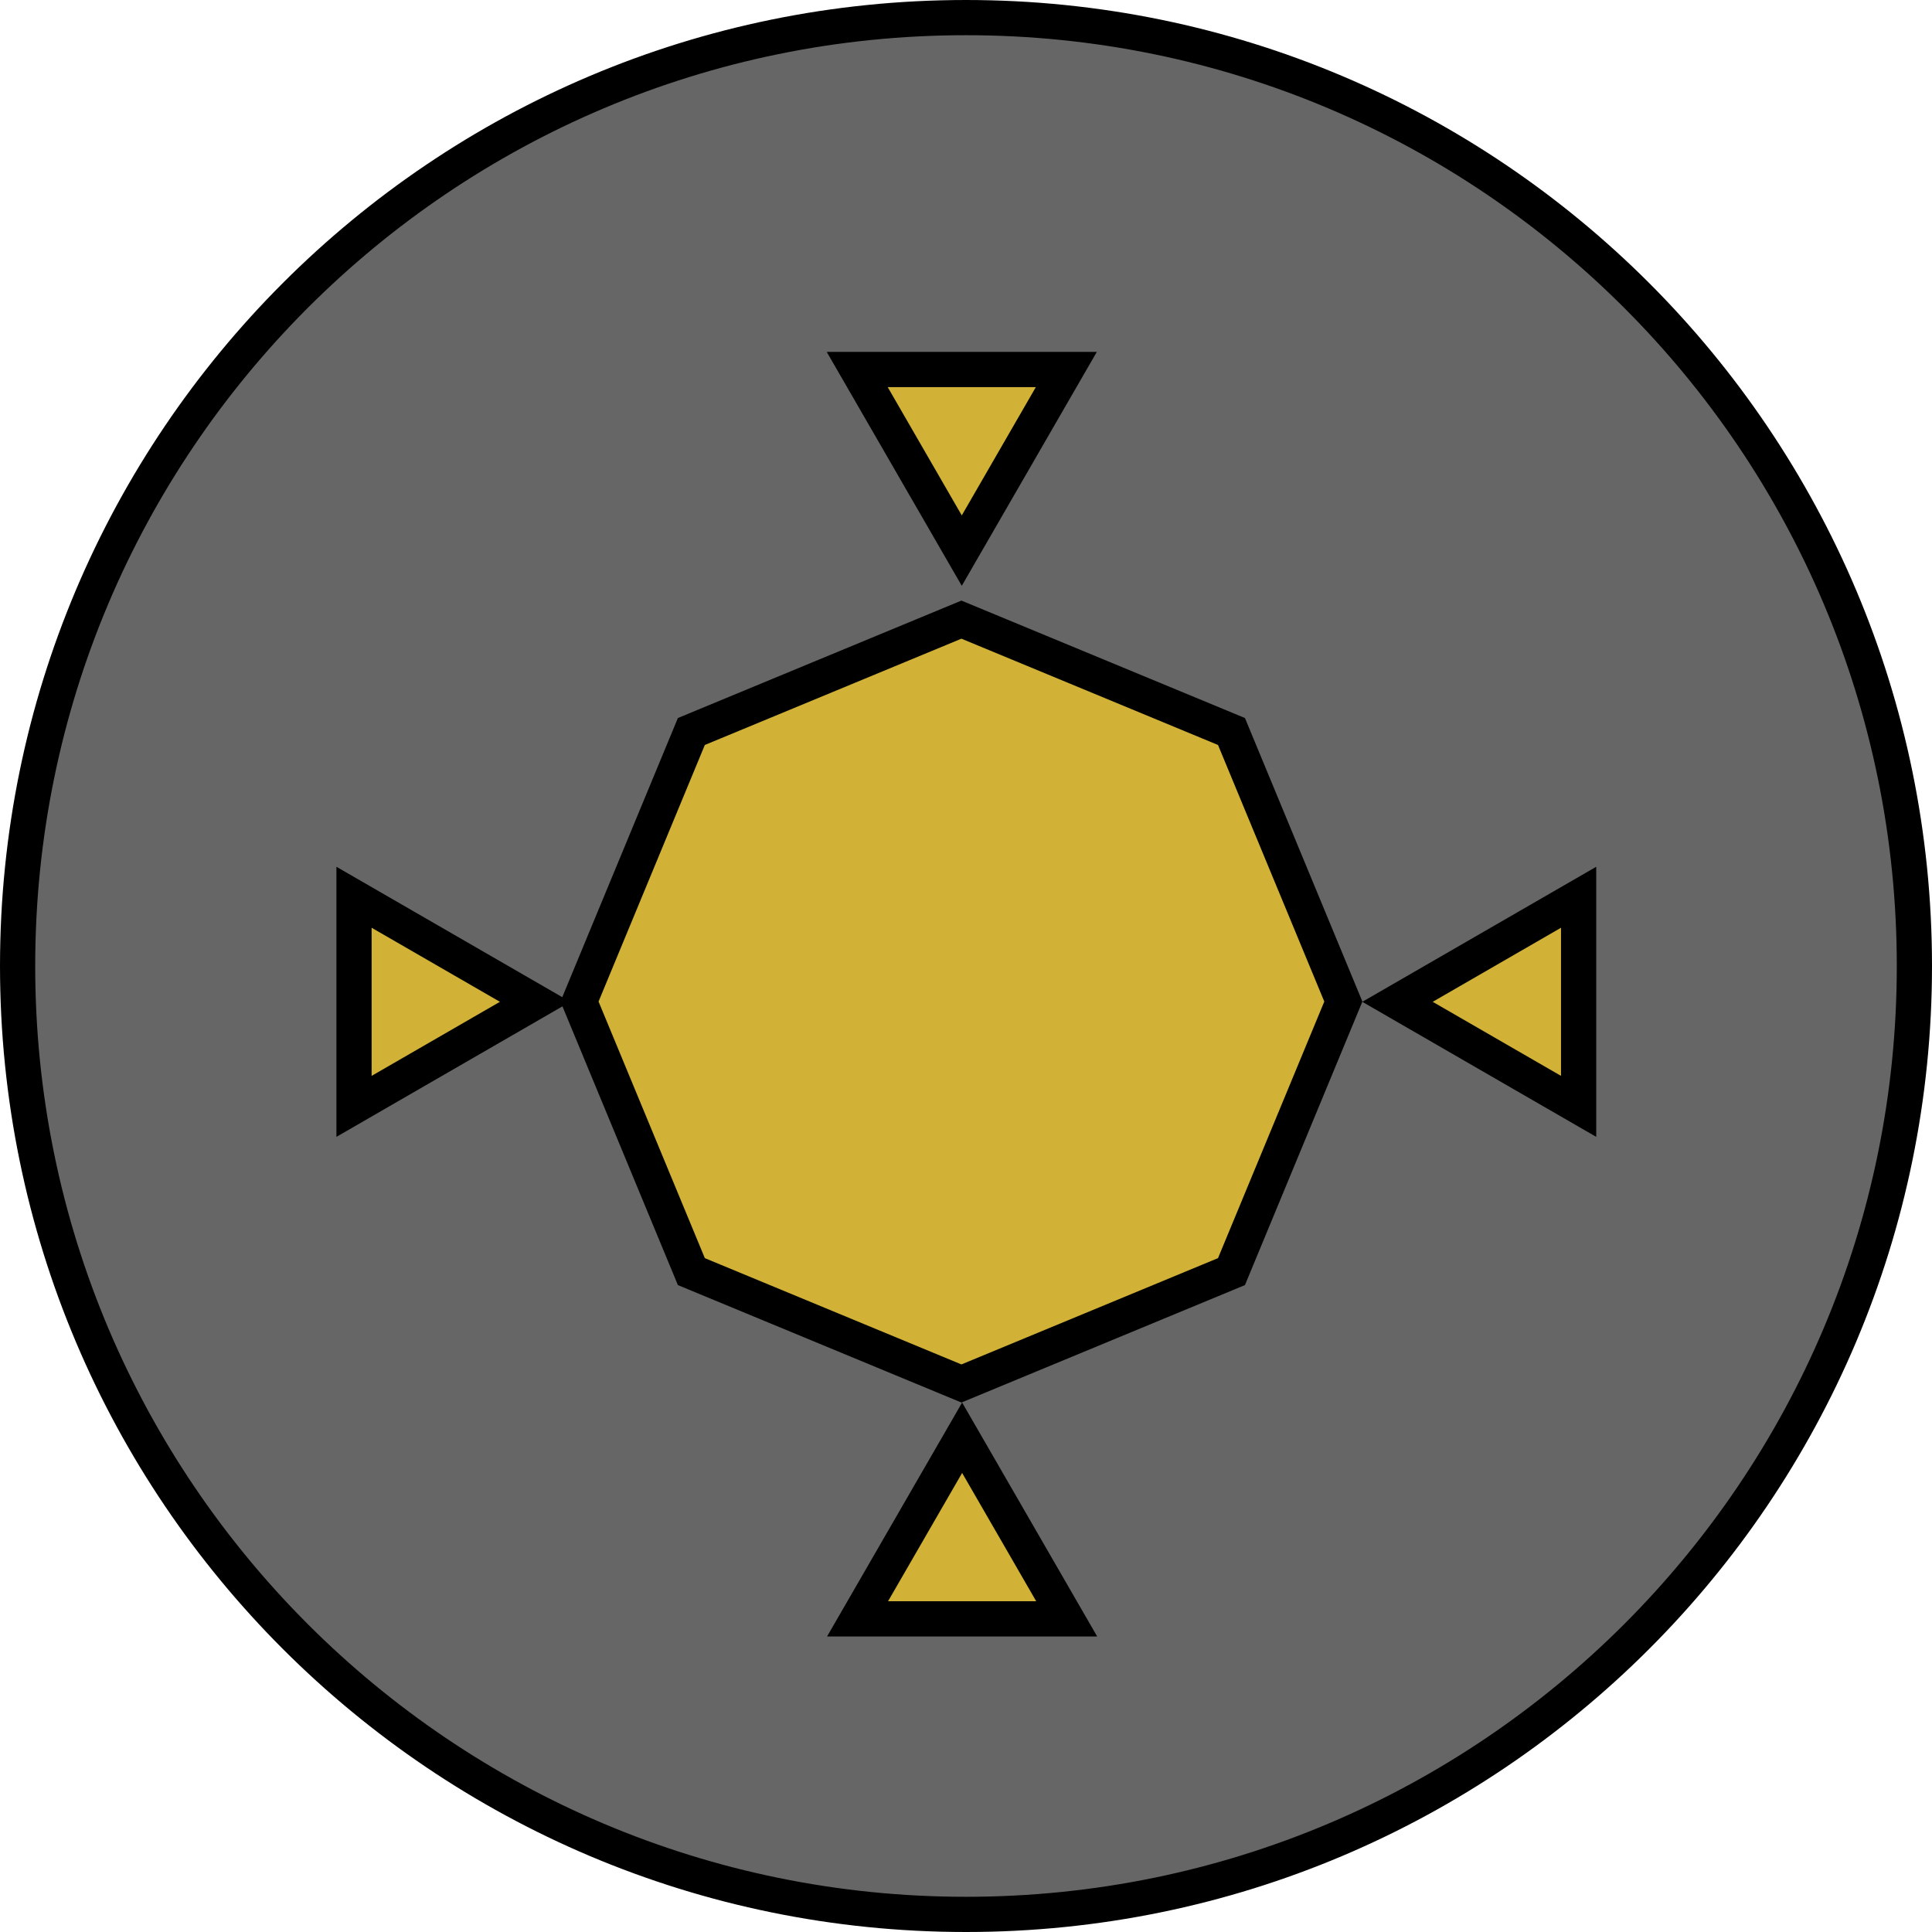
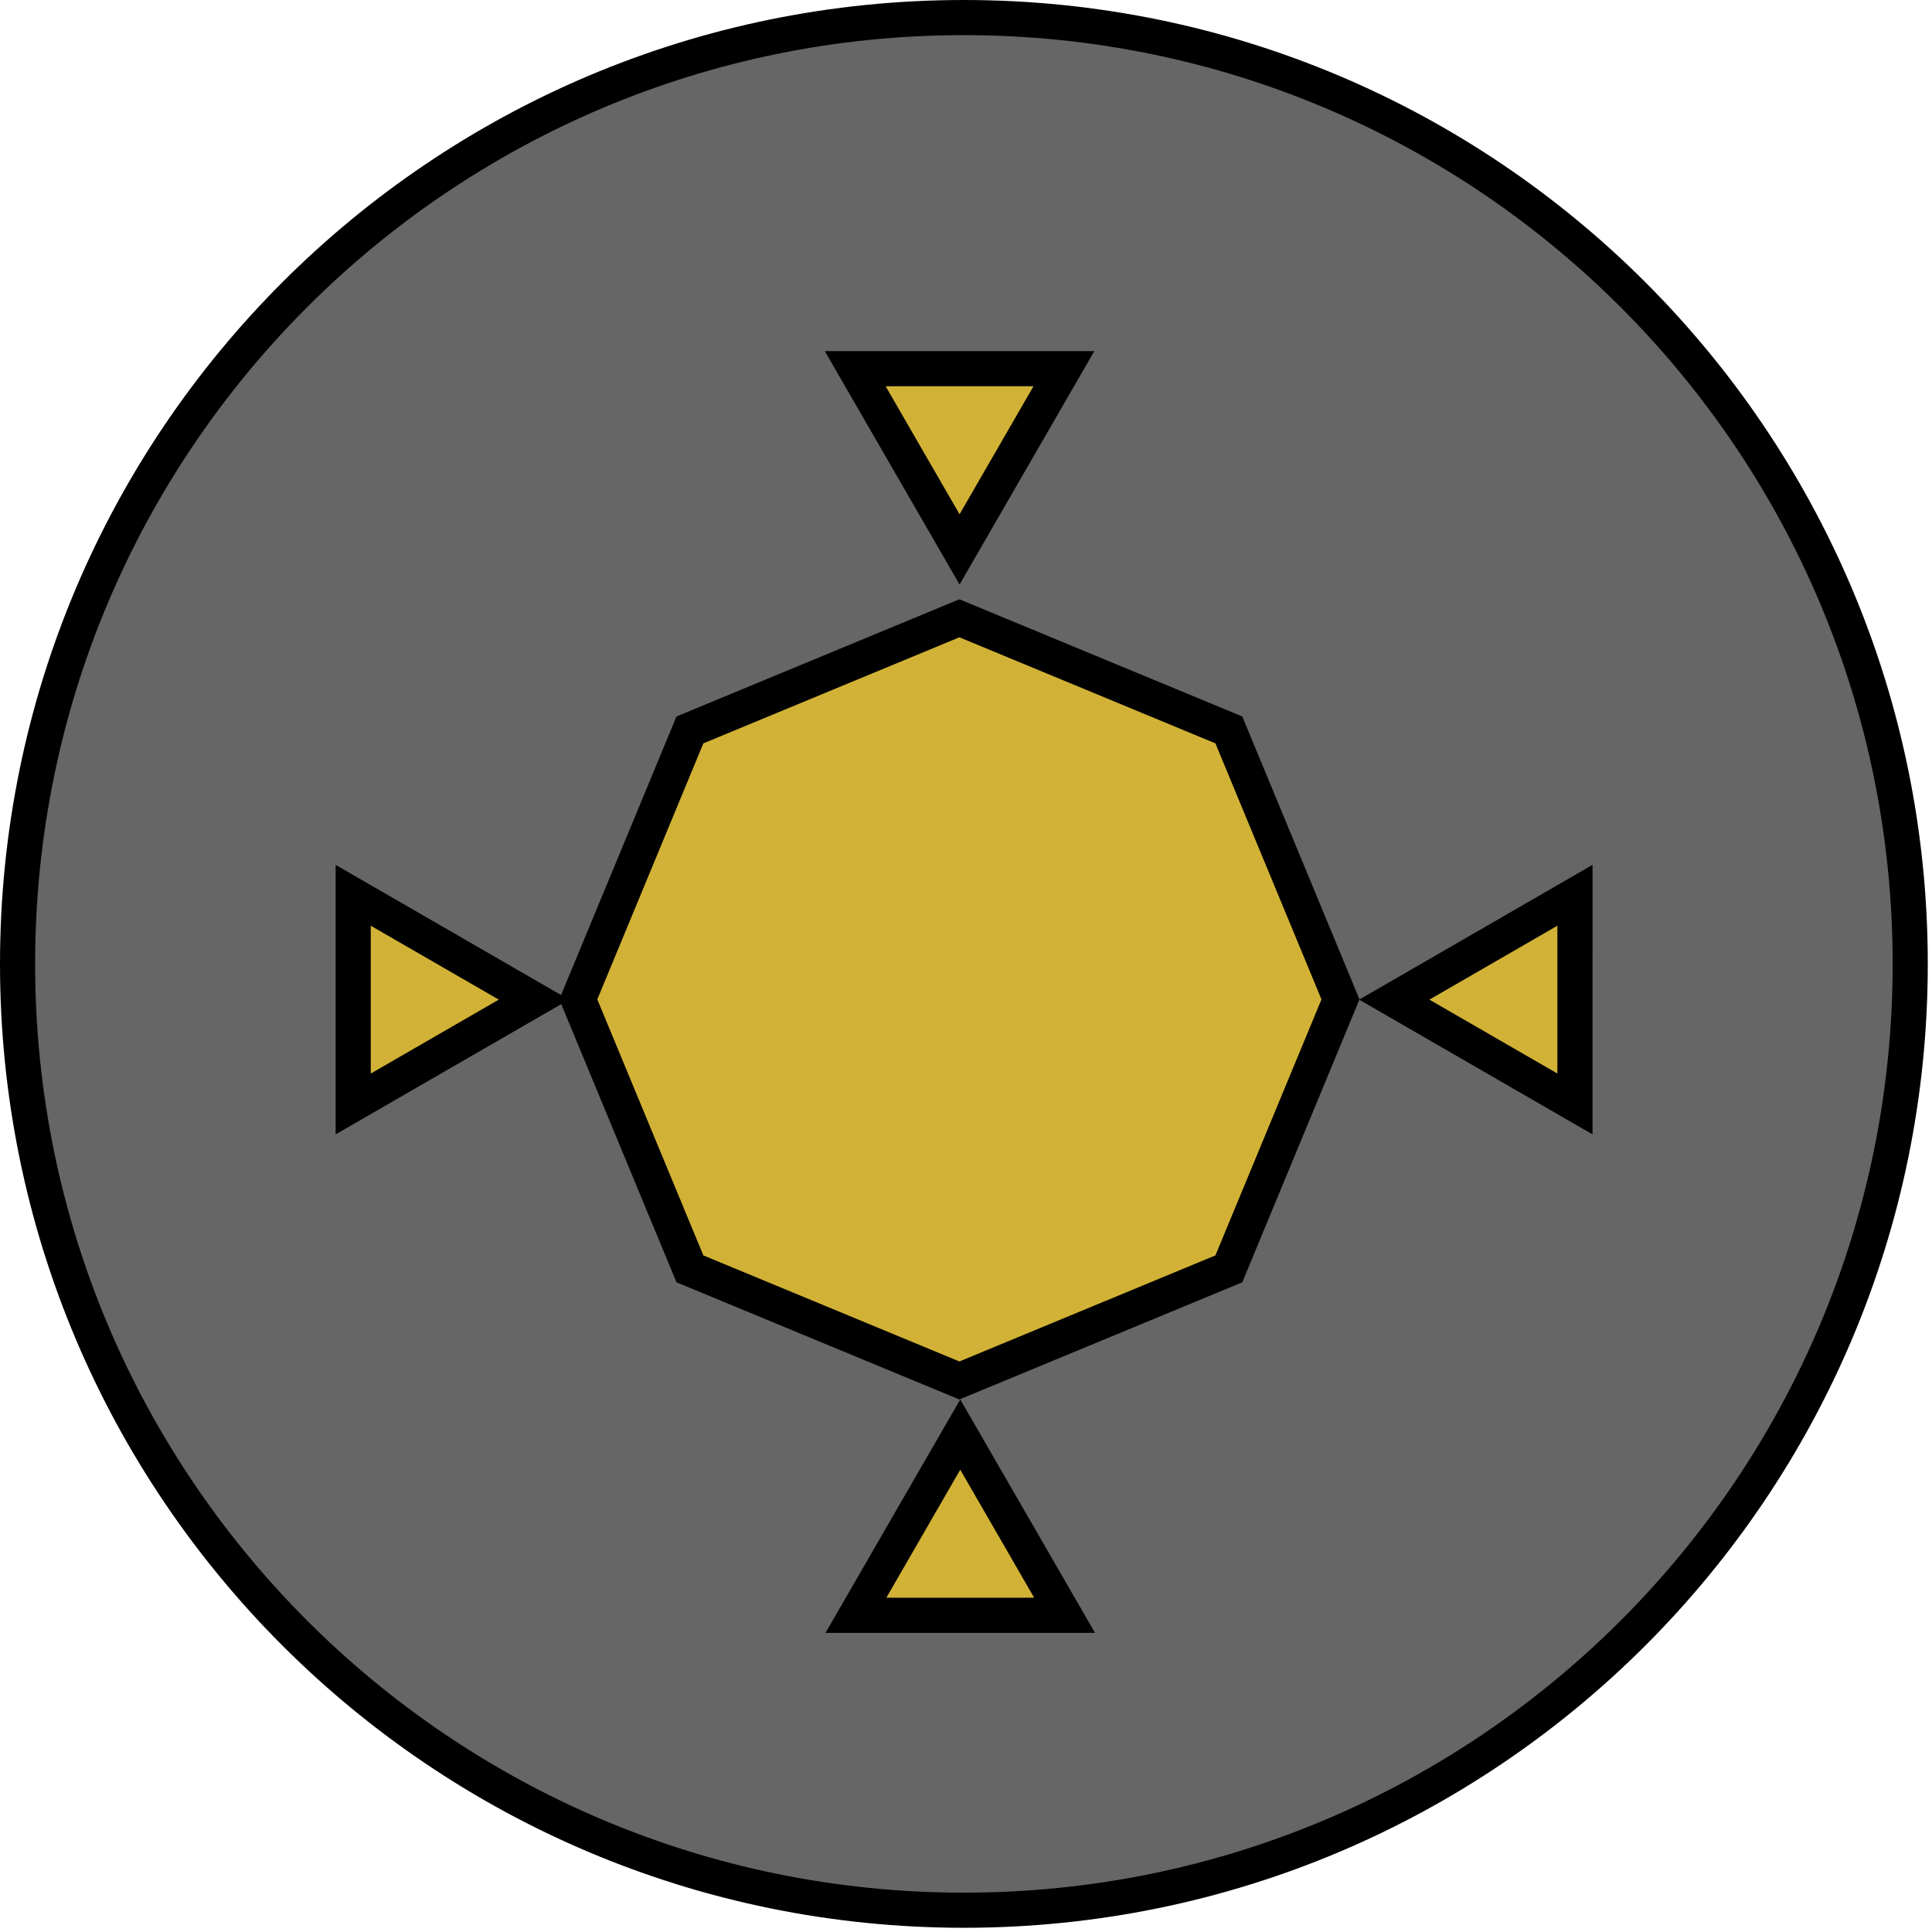
- <svg xmlns="http://www.w3.org/2000/svg" width="2744" height="2744" viewBox="0 0 2744 2744" fill="none">
-   <circle cx="1372" cy="1372" r="1347" fill="#666666" stroke="black" stroke-width="50" />
-   <path d="M1749.06 1038.94L1907.94 1422.5L1749.06 1806.06L1365.5 1964.94L981.937 1806.06L823.06 1422.5L981.937 1038.94L1365.5 880.06L1749.06 1038.94Z" fill="#D2B236" stroke="black" stroke-width="50" />
-   <path d="M1515.02 2299.25H1217.98L1366.5 2042L1515.02 2299.25Z" fill="#D2B236" stroke="black" stroke-width="50" />
-   <path d="M2242.1 1571.37L1984.87 1422.87L2242.1 1274.36L2242.1 1571.37Z" fill="#D2B236" stroke="black" stroke-width="50" />
-   <path d="M760.031 1422.86L502.808 1571.37L502.809 1274.36L760.031 1422.86Z" fill="#D2B236" stroke="black" stroke-width="50" />
-   <path d="M1514.5 524.808L1366 782.031L1217.49 524.809L1514.5 524.808Z" fill="#D2B236" stroke="black" stroke-width="50" />
+ <svg xmlns="http://www.w3.org/2000/svg" width="220" height="220" viewBox="0 0 220 220" fill="none">
+   <circle cx="109.76" cy="109.76" r="107.76" fill="#666666" stroke="black" stroke-width="4" />
+   <path d="M139.932 83.117L152.643 113.802L139.932 144.486L109.247 157.197L78.562 144.486L65.852 113.802L78.562 83.117L109.247 70.406L139.932 83.117Z" fill="#D2B236" stroke="black" stroke-width="4" />
+   <path d="M121.227 183.939H97.464L109.345 163.358L121.227 183.939Z" fill="#D2B236" stroke="black" stroke-width="4" />
+   <path d="M179.344 125.71L158.767 113.829L179.345 101.947L179.344 125.71Z" fill="#D2B236" stroke="black" stroke-width="4" />
+   <path d="M60.797 113.83L40.22 125.71L40.219 101.948L60.797 113.83Z" fill="#D2B236" stroke="black" stroke-width="4" />
+   <path d="M121.147 41.984L109.267 62.561L97.385 41.984L121.147 41.984Z" fill="#D2B236" stroke="black" stroke-width="4" />
</svg>
